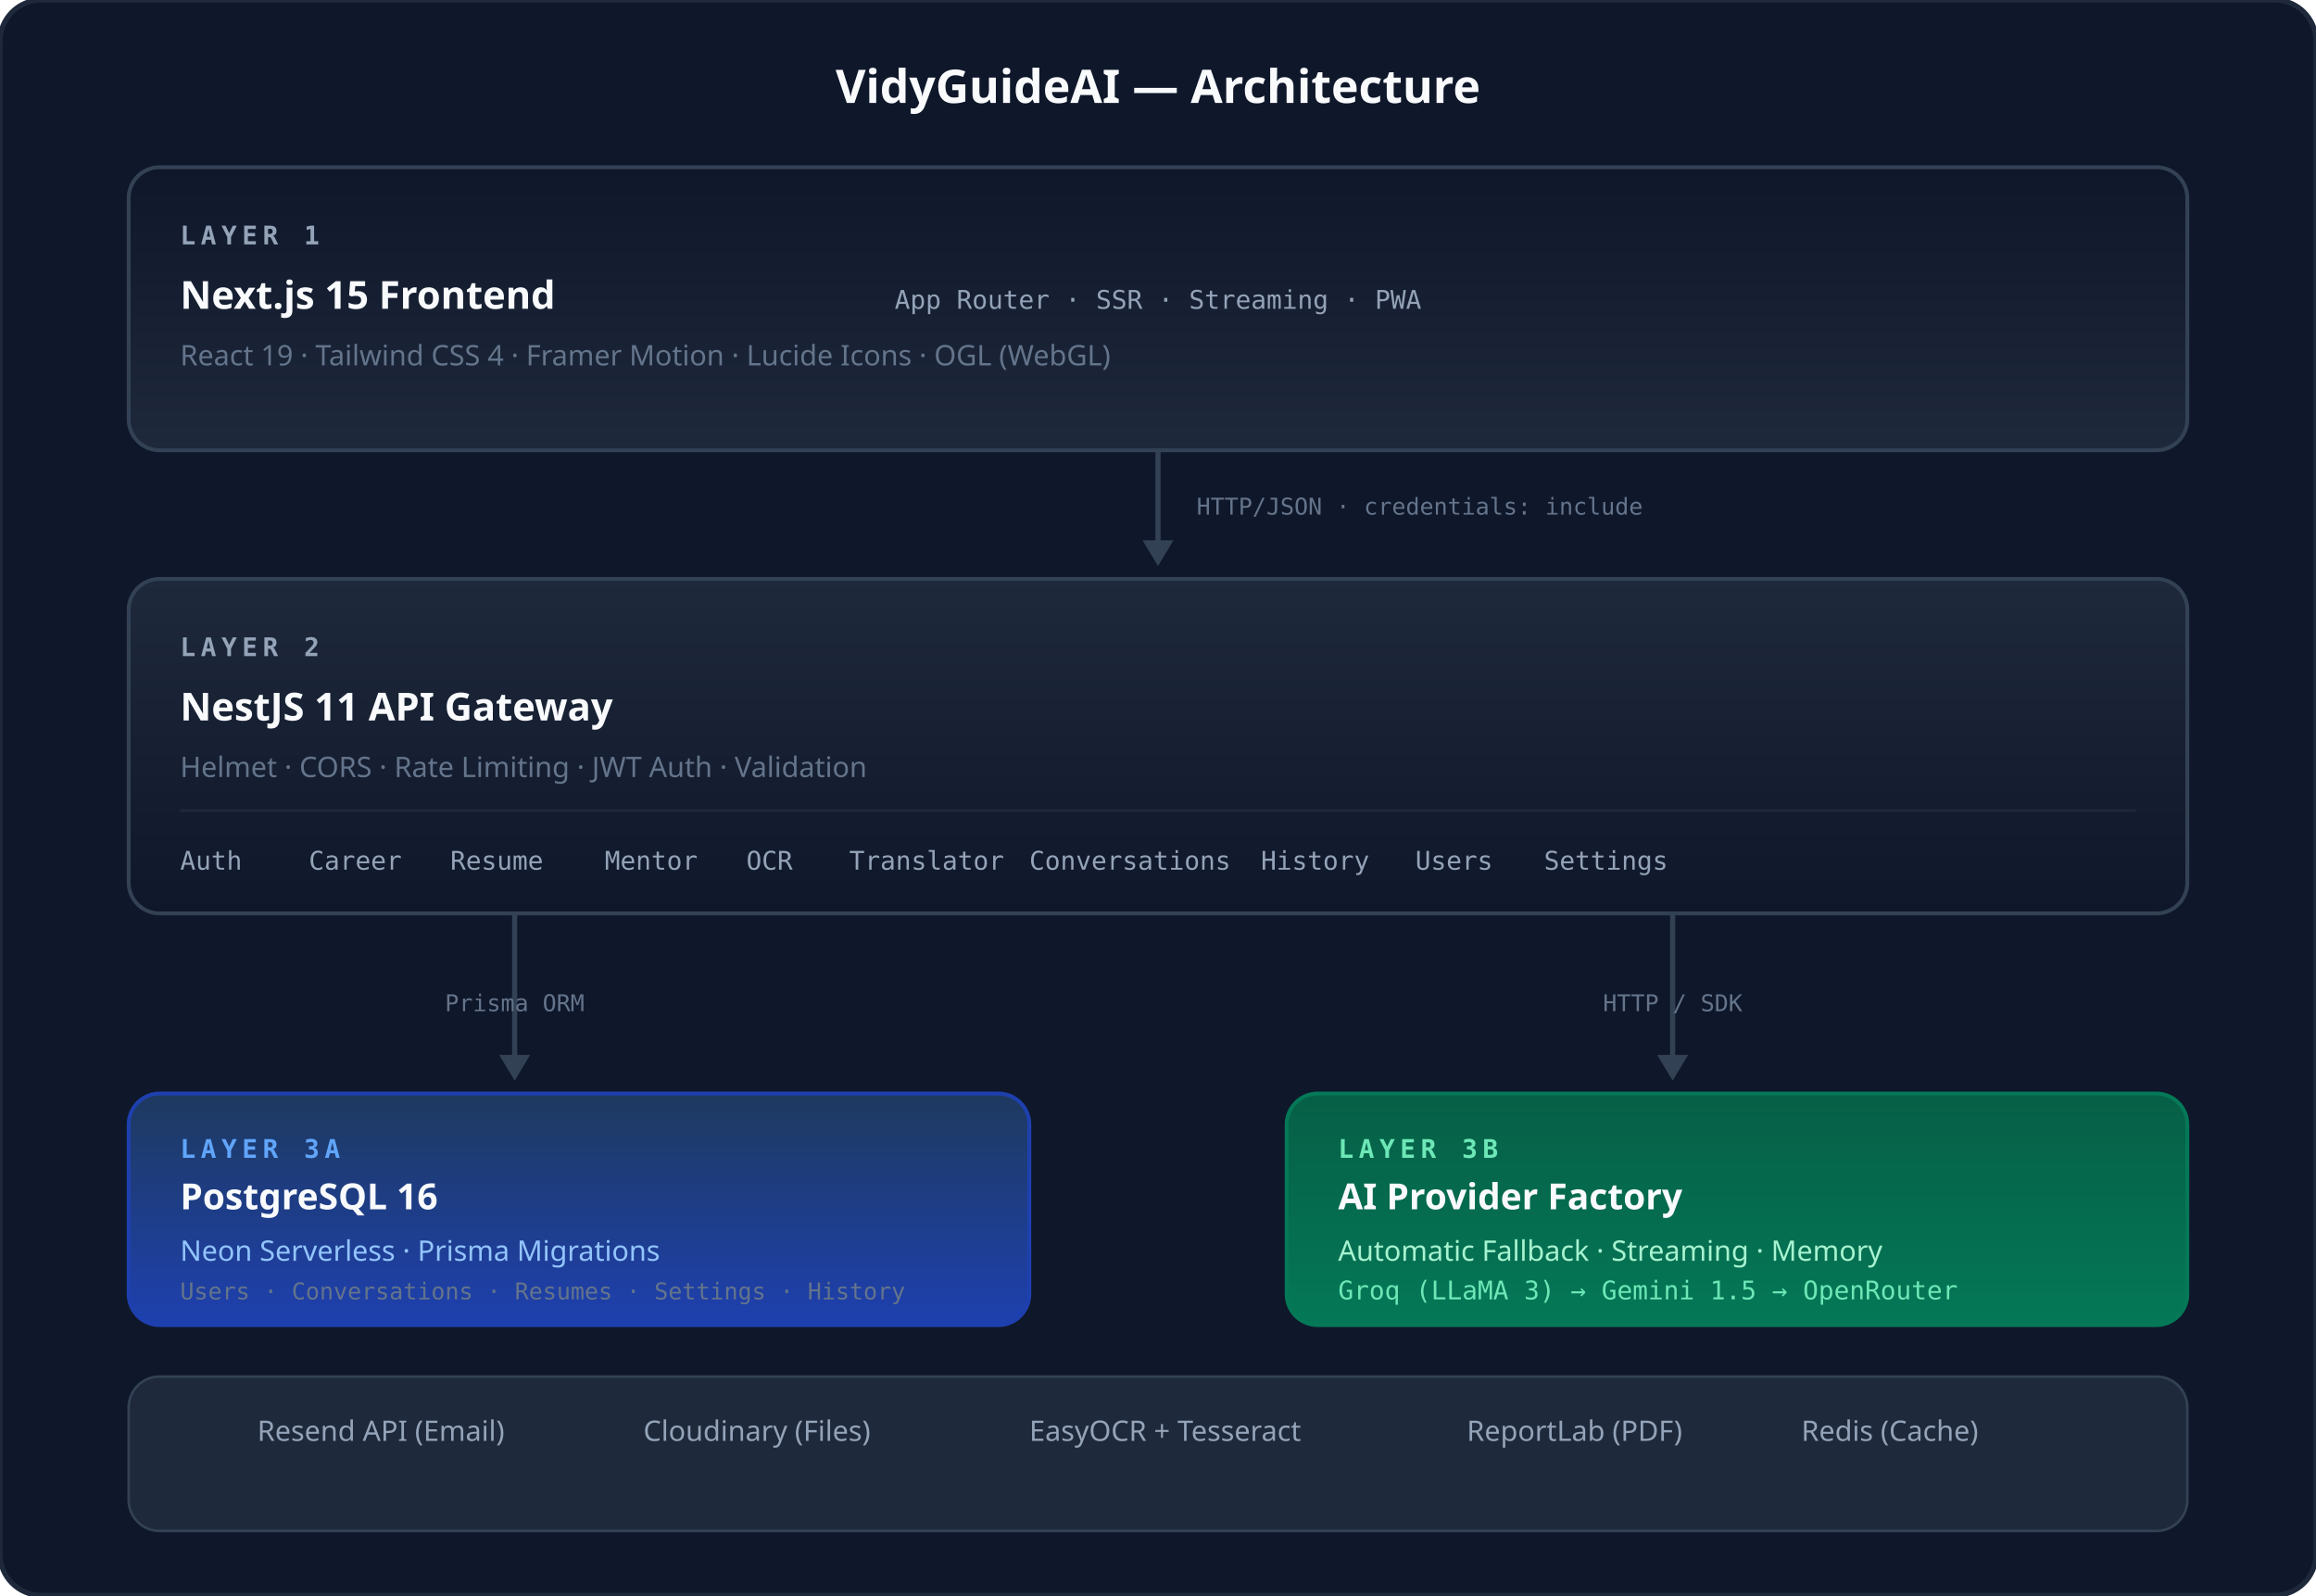
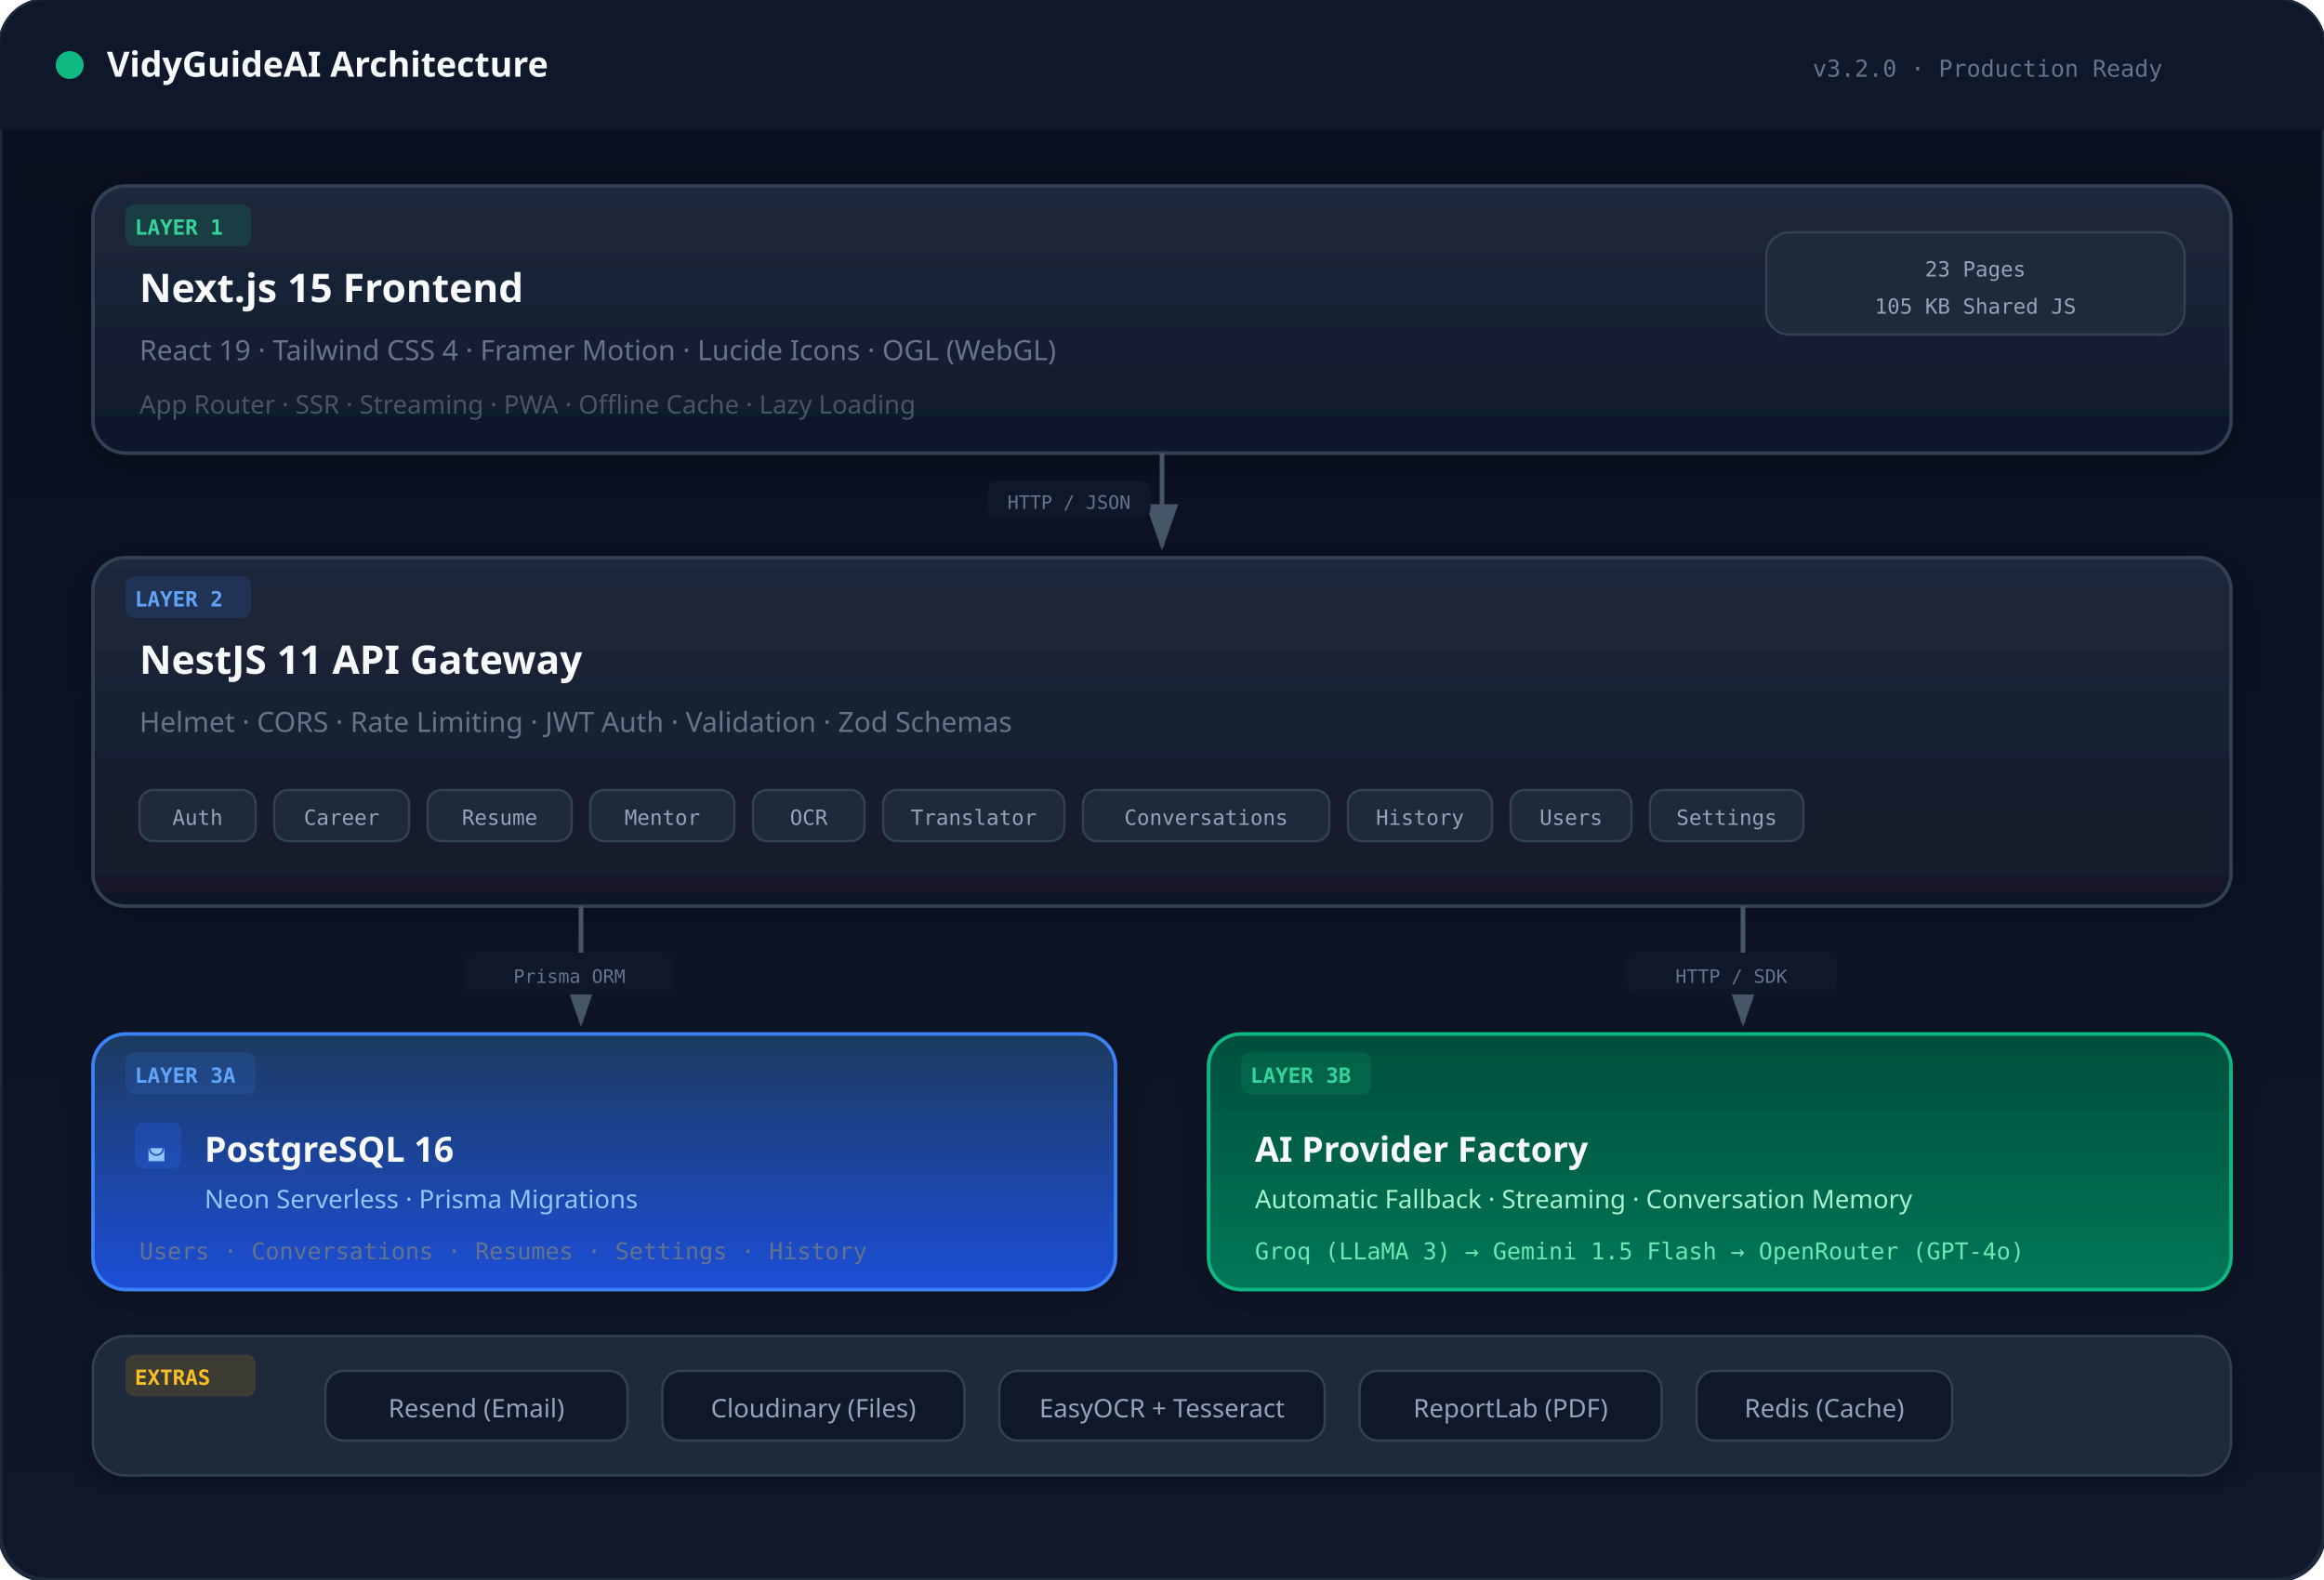
- <svg xmlns="http://www.w3.org/2000/svg" viewBox="0 0 900 620" fill="none">
+ <svg xmlns="http://www.w3.org/2000/svg" viewBox="0 0 1000 680" fill="none">
  <defs>
+     <linearGradient id="bg" x1="0" y1="0" x2="0" y2="1">
+       <stop offset="0%" stop-color="#0a0f1e" />
+       <stop offset="100%" stop-color="#0f172a" />
+     </linearGradient>
    <linearGradient id="web" x1="0" y1="0" x2="0" y2="1">
-       <stop offset="0%" stop-color="#0f172a" />
-       <stop offset="100%" stop-color="#1e293b" />
+       <stop offset="0%" stop-color="#1e293b" />
+       <stop offset="100%" stop-color="#0f172a" />
    </linearGradient>
    <linearGradient id="api" x1="0" y1="0" x2="0" y2="1">
      <stop offset="0%" stop-color="#1e293b" />
-       <stop offset="100%" stop-color="#0f172a" />
+       <stop offset="100%" stop-color="#111827" />
    </linearGradient>
    <linearGradient id="ai" x1="0" y1="0" x2="0" y2="1">
-       <stop offset="0%" stop-color="#065f46" />
+       <stop offset="0%" stop-color="#064e3b" />
      <stop offset="100%" stop-color="#047857" />
    </linearGradient>
    <linearGradient id="db" x1="0" y1="0" x2="0" y2="1">
      <stop offset="0%" stop-color="#1e3a5f" />
-       <stop offset="100%" stop-color="#1e40af" />
+       <stop offset="100%" stop-color="#1d4ed8" />
    </linearGradient>
+     <filter id="glow">
+       <feGaussianBlur stdDeviation="3" result="blur" />
+       <feMerge>
+         <feMergeNode in="blur" />
+         <feMergeNode in="SourceGraphic" />
+       </feMerge>
+     </filter>
+     <filter id="shadow">
+       <feDropShadow dx="0" dy="4" stdDeviation="8" flood-color="#000" flood-opacity="0.3" />
+     </filter>
+     <marker id="arrow" markerWidth="10" markerHeight="7" refX="9" refY="3.5" orient="auto">
+       <polygon points="0 0, 10 3.5, 0 7" fill="#475569" />
+     </marker>
  </defs>
-   <rect width="900" height="620" rx="16" fill="#0f172a" />
-   <rect width="900" height="620" rx="16" stroke="#1e293b" stroke-width="2" />
-   <text x="450" y="40" text-anchor="middle" fill="#f8fafc" font-family="system-ui, sans-serif" font-size="18" font-weight="700">VidyGuideAI — Architecture</text>
-   <rect x="50" y="65" width="800" height="110" rx="12" fill="url(#web)" stroke="#334155" stroke-width="1.5" />
-   <text x="70" y="95" fill="#94a3b8" font-family="monospace" font-size="10" font-weight="700" letter-spacing="2">LAYER 1</text>
-   <text x="70" y="120" fill="#f8fafc" font-family="system-ui" font-size="15" font-weight="700">Next.js 15 Frontend</text>
-   <text x="70" y="142" fill="#64748b" font-family="system-ui" font-size="11">React 19 · Tailwind CSS 4 · Framer Motion · Lucide Icons · OGL (WebGL)</text>
-   <text x="450" y="120" text-anchor="middle" fill="#94a3b8" font-family="monospace" font-size="10">App Router · SSR · Streaming · PWA</text>
-   <line x1="450" y1="175" x2="450" y2="215" stroke="#334155" stroke-width="2" />
-   <polygon points="450,220 444,210 456,210" fill="#334155" />
-   <text x="465" y="200" fill="#64748b" font-family="monospace" font-size="9">HTTP/JSON · credentials: include</text>
-   <rect x="50" y="225" width="800" height="130" rx="12" fill="url(#api)" stroke="#334155" stroke-width="1.5" />
-   <text x="70" y="255" fill="#94a3b8" font-family="monospace" font-size="10" font-weight="700" letter-spacing="2">LAYER 2</text>
-   <text x="70" y="280" fill="#f8fafc" font-family="system-ui" font-size="15" font-weight="700">NestJS 11 API Gateway</text>
-   <text x="70" y="302" fill="#64748b" font-family="system-ui" font-size="11">Helmet · CORS · Rate Limiting · JWT Auth · Validation</text>
-   <line x1="70" y1="315" x2="830" y2="315" stroke="#1e293b" stroke-width="1" />
-   <text x="70" y="338" fill="#94a3b8" font-family="monospace" font-size="10">Auth</text>
-   <text x="120" y="338" fill="#94a3b8" font-family="monospace" font-size="10">Career</text>
-   <text x="175" y="338" fill="#94a3b8" font-family="monospace" font-size="10">Resume</text>
-   <text x="235" y="338" fill="#94a3b8" font-family="monospace" font-size="10">Mentor</text>
-   <text x="290" y="338" fill="#94a3b8" font-family="monospace" font-size="10">OCR</text>
-   <text x="330" y="338" fill="#94a3b8" font-family="monospace" font-size="10">Translator</text>
-   <text x="400" y="338" fill="#94a3b8" font-family="monospace" font-size="10">Conversations</text>
-   <text x="490" y="338" fill="#94a3b8" font-family="monospace" font-size="10">History</text>
-   <text x="550" y="338" fill="#94a3b8" font-family="monospace" font-size="10">Users</text>
-   <text x="600" y="338" fill="#94a3b8" font-family="monospace" font-size="10">Settings</text>
-   <line x1="200" y1="355" x2="200" y2="415" stroke="#334155" stroke-width="2" />
-   <polygon points="200,420 194,410 206,410" fill="#334155" />
-   <line x1="650" y1="355" x2="650" y2="415" stroke="#334155" stroke-width="2" />
-   <polygon points="650,420 644,410 656,410" fill="#334155" />
-   <text x="200" y="393" text-anchor="middle" fill="#64748b" font-family="monospace" font-size="9">Prisma ORM</text>
-   <text x="650" y="393" text-anchor="middle" fill="#64748b" font-family="monospace" font-size="9">HTTP / SDK</text>
-   <rect x="50" y="425" width="350" height="90" rx="12" fill="url(#db)" stroke="#1e40af" stroke-width="1.5" />
-   <text x="70" y="450" fill="#60a5fa" font-family="monospace" font-size="10" font-weight="700" letter-spacing="2">LAYER 3A</text>
-   <text x="70" y="470" fill="#f8fafc" font-family="system-ui" font-size="14" font-weight="700">PostgreSQL 16</text>
-   <text x="70" y="490" fill="#93c5fd" font-family="system-ui" font-size="11">Neon Serverless · Prisma Migrations</text>
-   <text x="70" y="505" fill="#64748b" font-family="monospace" font-size="9">Users · Conversations · Resumes · Settings · History</text>
-   <rect x="500" y="425" width="350" height="90" rx="12" fill="url(#ai)" stroke="#047857" stroke-width="1.5" />
-   <text x="520" y="450" fill="#6ee7b7" font-family="monospace" font-size="10" font-weight="700" letter-spacing="2">LAYER 3B</text>
-   <text x="520" y="470" fill="#f8fafc" font-family="system-ui" font-size="14" font-weight="700">AI Provider Factory</text>
-   <text x="520" y="490" fill="#a7f3d0" font-family="system-ui" font-size="11">Automatic Fallback · Streaming · Memory</text>
-   <text x="520" y="505" fill="#6ee7b7" font-family="monospace" font-size="10">Groq (LLaMA 3) → Gemini 1.5 → OpenRouter</text>
-   <rect x="50" y="535" width="800" height="60" rx="12" fill="#1e293b" stroke="#334155" stroke-width="1" />
-   <text x="100" y="560" fill="#94a3b8" font-family="system-ui" font-size="11">Resend API (Email)</text>
-   <text x="250" y="560" fill="#94a3b8" font-family="system-ui" font-size="11">Cloudinary (Files)</text>
-   <text x="400" y="560" fill="#94a3b8" font-family="system-ui" font-size="11">EasyOCR + Tesseract</text>
-   <text x="570" y="560" fill="#94a3b8" font-family="system-ui" font-size="11">ReportLab (PDF)</text>
-   <text x="700" y="560" fill="#94a3b8" font-family="system-ui" font-size="11">Redis (Cache)</text>
+   <rect width="1000" height="680" rx="20" fill="url(#bg)" />
+   <rect width="1000" height="680" rx="20" stroke="#1e293b" stroke-width="2" />
+   <rect x="0" y="0" width="1000" height="56" rx="20" fill="#0f172a" />
+   <rect x="0" y="36" width="1000" height="20" fill="#0f172a" />
+   <circle cx="30" cy="28" r="6" fill="#10b981" />
+   <text x="46" y="33" fill="#f8fafc" font-family="system-ui, sans-serif" font-size="15" font-weight="700">VidyGuideAI Architecture</text>
+   <text x="780" y="33" fill="#64748b" font-family="monospace" font-size="10">v3.2.0 · Production Ready</text>
+   <rect x="40" y="80" width="920" height="115" rx="14" fill="url(#web)" stroke="#334155" stroke-width="1.5" filter="url(#shadow)" />
+   <rect x="54" y="88" width="54" height="18" rx="4" fill="#10b981" opacity="0.15" />
+   <text x="58" y="101" fill="#34d399" font-family="monospace" font-size="9" font-weight="700">LAYER 1</text>
+   <text x="60" y="130" fill="#f8fafc" font-family="system-ui" font-size="17" font-weight="700">Next.js 15 Frontend</text>
+   <text x="60" y="155" fill="#64748b" font-family="system-ui" font-size="12">React 19 · Tailwind CSS 4 · Framer Motion · Lucide Icons · OGL (WebGL)</text>
+   <text x="60" y="178" fill="#475569" font-family="system-ui" font-size="11">App Router · SSR · Streaming · PWA · Offline Cache · Lazy Loading</text>
+   <rect x="760" y="100" width="180" height="44" rx="10" fill="#1e293b" stroke="#334155" stroke-width="1" />
+   <text x="850" y="119" text-anchor="middle" fill="#94a3b8" font-family="monospace" font-size="9">23 Pages</text>
+   <text x="850" y="135" text-anchor="middle" fill="#94a3b8" font-family="monospace" font-size="9">105 KB Shared JS</text>
+   <line x1="500" y1="195" x2="500" y2="235" stroke="#475569" stroke-width="2" marker-end="url(#arrow)" />
+   <rect x="425" y="207" width="70" height="16" rx="4" fill="#0f172a" />
+   <text x="460" y="219" text-anchor="middle" fill="#64748b" font-family="monospace" font-size="8">HTTP / JSON</text>
+   <rect x="40" y="240" width="920" height="150" rx="14" fill="url(#api)" stroke="#334155" stroke-width="1.5" filter="url(#shadow)" />
+   <rect x="54" y="248" width="54" height="18" rx="4" fill="#3b82f6" opacity="0.15" />
+   <text x="58" y="261" fill="#60a5fa" font-family="monospace" font-size="9" font-weight="700">LAYER 2</text>
+   <text x="60" y="290" fill="#f8fafc" font-family="system-ui" font-size="17" font-weight="700">NestJS 11 API Gateway</text>
+   <text x="60" y="315" fill="#64748b" font-family="system-ui" font-size="12">Helmet · CORS · Rate Limiting · JWT Auth · Validation · Zod Schemas</text>
+   <g transform="translate(60, 340)">
+     <rect x="0" y="0" width="50" height="22" rx="6" fill="#1e293b" stroke="#334155" stroke-width="1" />
+     <text x="25" y="15" text-anchor="middle" fill="#94a3b8" font-family="monospace" font-size="9">Auth</text>
+     <rect x="58" y="0" width="58" height="22" rx="6" fill="#1e293b" stroke="#334155" stroke-width="1" />
+     <text x="87" y="15" text-anchor="middle" fill="#94a3b8" font-family="monospace" font-size="9">Career</text>
+     <rect x="124" y="0" width="62" height="22" rx="6" fill="#1e293b" stroke="#334155" stroke-width="1" />
+     <text x="155" y="15" text-anchor="middle" fill="#94a3b8" font-family="monospace" font-size="9">Resume</text>
+     <rect x="194" y="0" width="62" height="22" rx="6" fill="#1e293b" stroke="#334155" stroke-width="1" />
+     <text x="225" y="15" text-anchor="middle" fill="#94a3b8" font-family="monospace" font-size="9">Mentor</text>
+     <rect x="264" y="0" width="48" height="22" rx="6" fill="#1e293b" stroke="#334155" stroke-width="1" />
+     <text x="288" y="15" text-anchor="middle" fill="#94a3b8" font-family="monospace" font-size="9">OCR</text>
+     <rect x="320" y="0" width="78" height="22" rx="6" fill="#1e293b" stroke="#334155" stroke-width="1" />
+     <text x="359" y="15" text-anchor="middle" fill="#94a3b8" font-family="monospace" font-size="9">Translator</text>
+     <rect x="406" y="0" width="106" height="22" rx="6" fill="#1e293b" stroke="#334155" stroke-width="1" />
+     <text x="459" y="15" text-anchor="middle" fill="#94a3b8" font-family="monospace" font-size="9">Conversations</text>
+     <rect x="520" y="0" width="62" height="22" rx="6" fill="#1e293b" stroke="#334155" stroke-width="1" />
+     <text x="551" y="15" text-anchor="middle" fill="#94a3b8" font-family="monospace" font-size="9">History</text>
+     <rect x="590" y="0" width="52" height="22" rx="6" fill="#1e293b" stroke="#334155" stroke-width="1" />
+     <text x="616" y="15" text-anchor="middle" fill="#94a3b8" font-family="monospace" font-size="9">Users</text>
+     <rect x="650" y="0" width="66" height="22" rx="6" fill="#1e293b" stroke="#334155" stroke-width="1" />
+     <text x="683" y="15" text-anchor="middle" fill="#94a3b8" font-family="monospace" font-size="9">Settings</text>
+   </g>
+   <line x1="250" y1="390" x2="250" y2="440" stroke="#475569" stroke-width="2" marker-end="url(#arrow)" />
+   <line x1="750" y1="390" x2="750" y2="440" stroke="#475569" stroke-width="2" marker-end="url(#arrow)" />
+   <rect x="200" y="410" width="90" height="18" rx="4" fill="#0f172a" />
+   <text x="245" y="423" text-anchor="middle" fill="#64748b" font-family="monospace" font-size="8">Prisma ORM</text>
+   <rect x="700" y="410" width="90" height="18" rx="4" fill="#0f172a" />
+   <text x="745" y="423" text-anchor="middle" fill="#64748b" font-family="monospace" font-size="8">HTTP / SDK</text>
+   <rect x="40" y="445" width="440" height="110" rx="14" fill="url(#db)" stroke="#3b82f6" stroke-width="1.5" filter="url(#shadow)" />
+   <rect x="54" y="453" width="56" height="18" rx="4" fill="#3b82f6" opacity="0.15" />
+   <text x="58" y="466" fill="#60a5fa" font-family="monospace" font-size="9" font-weight="700">LAYER 3A</text>
+   <rect x="58" y="483" width="20" height="20" rx="4" fill="#2563eb" opacity="0.3" />
+   <text x="64" y="497" fill="#93c5fd" font-family="monospace" font-size="11">◛</text>
+   <text x="88" y="500" fill="#f8fafc" font-family="system-ui" font-size="15" font-weight="700">PostgreSQL 16</text>
+   <text x="88" y="520" fill="#93c5fd" font-family="system-ui" font-size="11">Neon Serverless · Prisma Migrations</text>
+   <text x="60" y="542" fill="#64748b" font-family="monospace" font-size="10">Users · Conversations · Resumes · Settings · History</text>
+   <rect x="520" y="445" width="440" height="110" rx="14" fill="url(#ai)" stroke="#10b981" stroke-width="1.5" filter="url(#shadow)" />
+   <rect x="534" y="453" width="56" height="18" rx="4" fill="#10b981" opacity="0.15" />
+   <text x="538" y="466" fill="#34d399" font-family="monospace" font-size="9" font-weight="700">LAYER 3B</text>
+   <text x="540" y="500" fill="#f8fafc" font-family="system-ui" font-size="15" font-weight="700">AI Provider Factory</text>
+   <text x="540" y="520" fill="#a7f3d0" font-family="system-ui" font-size="11">Automatic Fallback · Streaming · Conversation Memory</text>
+   <text x="540" y="542" fill="#6ee7b7" font-family="monospace" font-size="10">Groq (LLaMA 3) → Gemini 1.5 Flash → OpenRouter (GPT-4o)</text>
+   <rect x="40" y="575" width="920" height="60" rx="14" fill="#1e293b" stroke="#334155" stroke-width="1" filter="url(#shadow)" />
+   <rect x="54" y="583" width="56" height="18" rx="4" fill="#f59e0b" opacity="0.15" />
+   <text x="58" y="596" fill="#fbbf24" font-family="monospace" font-size="9" font-weight="700">EXTRAS</text>
+   <g transform="translate(140, 590)">
+     <rect x="0" y="0" width="130" height="30" rx="8" fill="#0f172a" stroke="#334155" stroke-width="1" />
+     <text x="65" y="20" text-anchor="middle" fill="#94a3b8" font-family="system-ui" font-size="11">Resend (Email)</text>
+     <rect x="145" y="0" width="130" height="30" rx="8" fill="#0f172a" stroke="#334155" stroke-width="1" />
+     <text x="210" y="20" text-anchor="middle" fill="#94a3b8" font-family="system-ui" font-size="11">Cloudinary (Files)</text>
+     <rect x="290" y="0" width="140" height="30" rx="8" fill="#0f172a" stroke="#334155" stroke-width="1" />
+     <text x="360" y="20" text-anchor="middle" fill="#94a3b8" font-family="system-ui" font-size="11">EasyOCR + Tesseract</text>
+     <rect x="445" y="0" width="130" height="30" rx="8" fill="#0f172a" stroke="#334155" stroke-width="1" />
+     <text x="510" y="20" text-anchor="middle" fill="#94a3b8" font-family="system-ui" font-size="11">ReportLab (PDF)</text>
+     <rect x="590" y="0" width="110" height="30" rx="8" fill="#0f172a" stroke="#334155" stroke-width="1" />
+     <text x="645" y="20" text-anchor="middle" fill="#94a3b8" font-family="system-ui" font-size="11">Redis (Cache)</text>
+   </g>
</svg>
